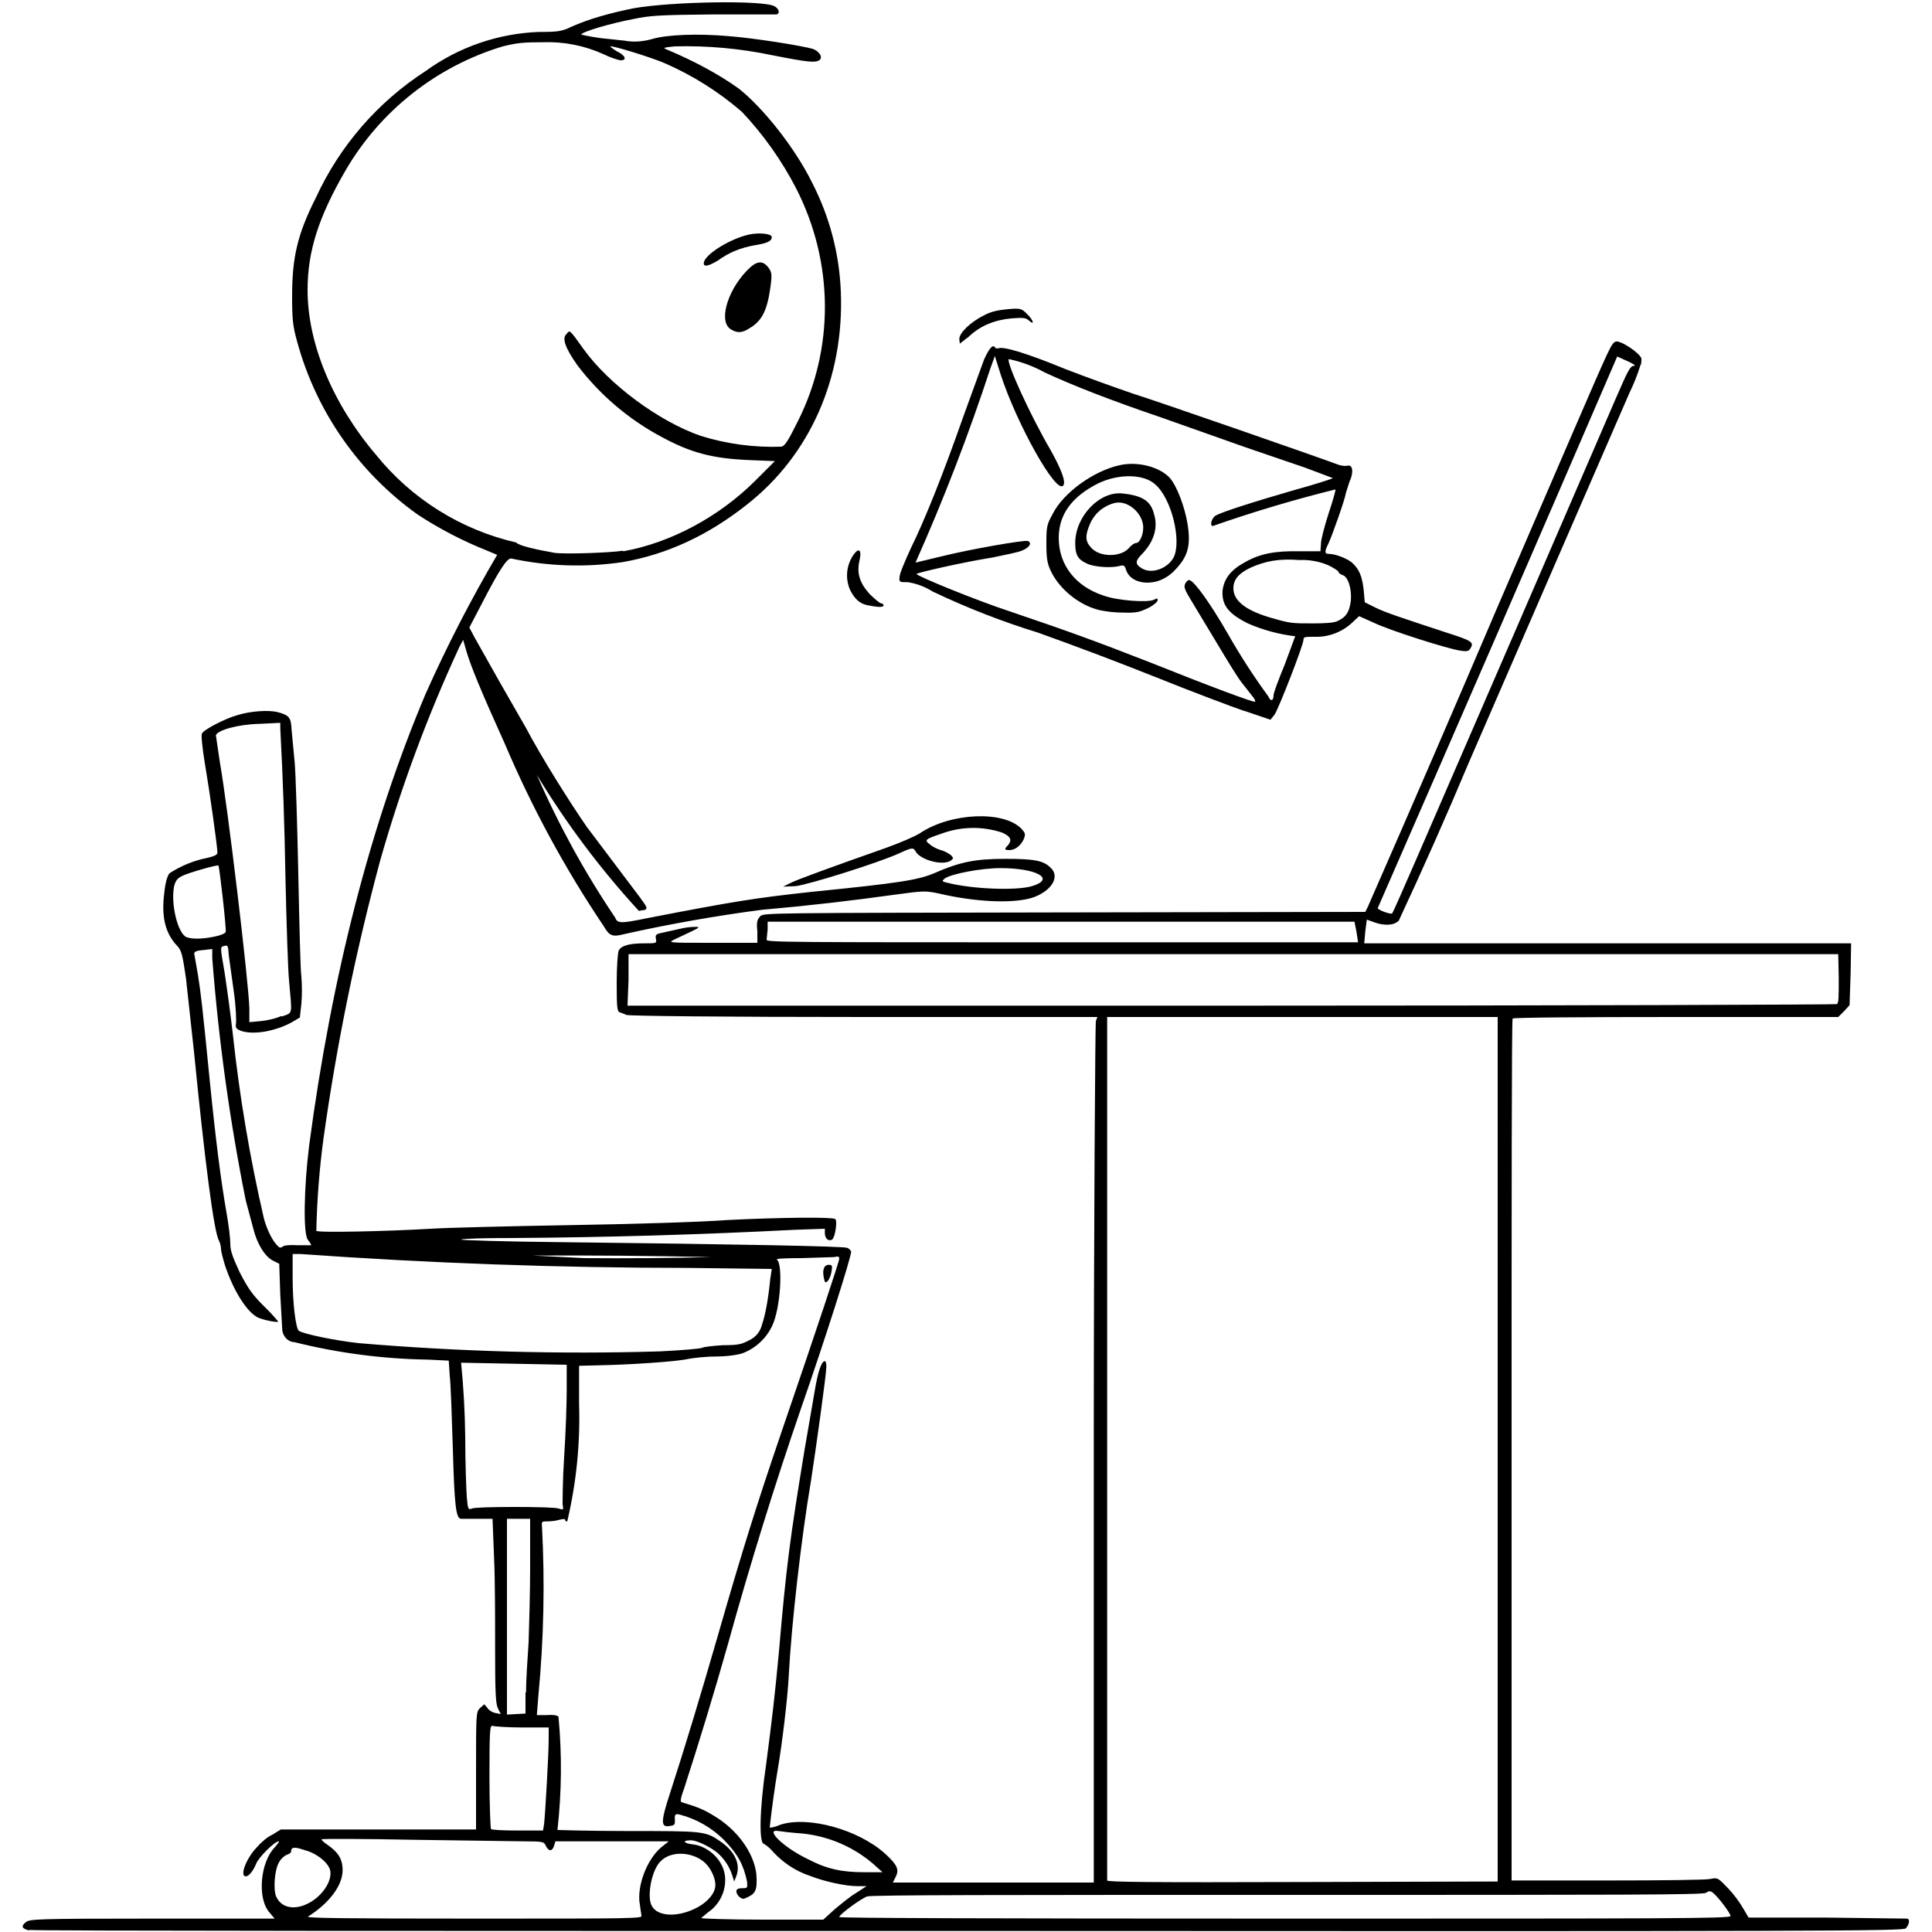
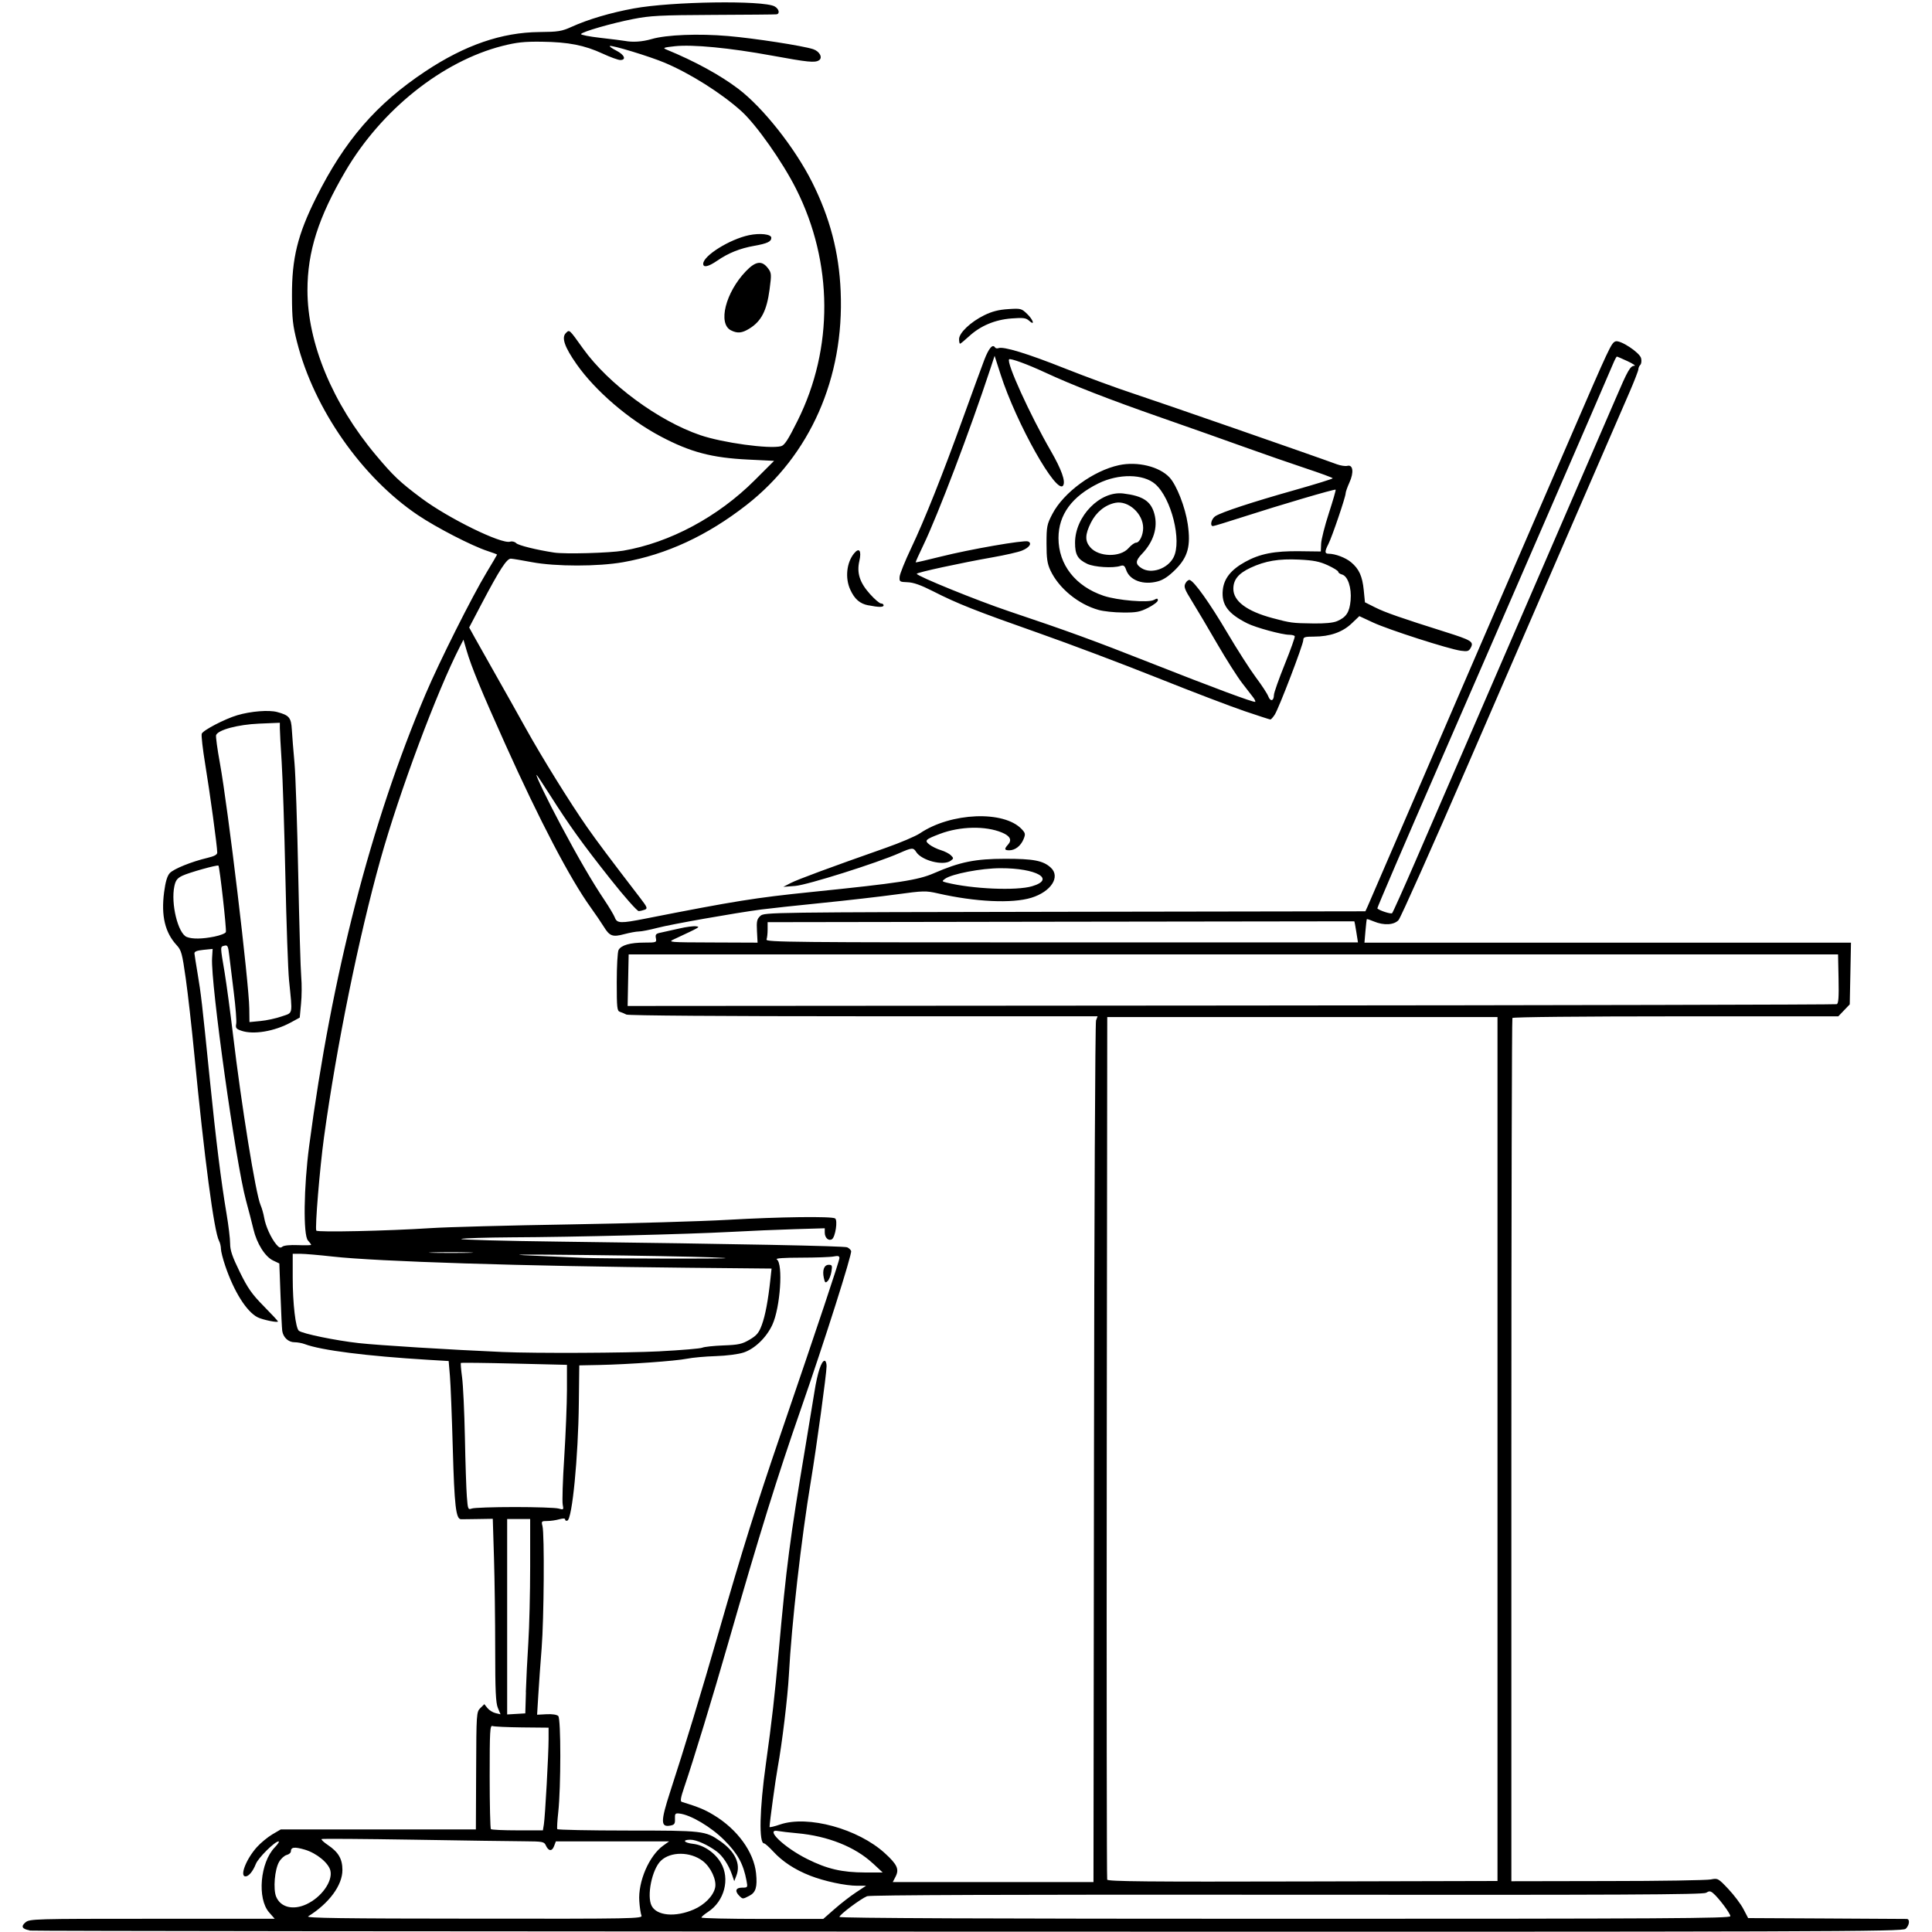
- <svg xmlns="http://www.w3.org/2000/svg" viewBox="0 0 375 375" version="1.0">
+ <svg xmlns="http://www.w3.org/2000/svg" version="1.0" viewBox="0 0 375 375">
  <defs>
    <clipPath id="a">
-       <path d="M4 0h366.8v375H4Zm0 0" />
+       <path d="M4.02 0h366.75v375h-366.75Zm0 0" />
    </clipPath>
  </defs>
  <g clip-path="url(#a)">
-     <path d="M5.7 374.7c-1.4-.3-1.7-.8-.7-1.6.8-.6 1.6-.7 24.6-.7h23.7l-1-1.2c-2.4-2.7-1.8-9.7 1-12.6.6-.7 1-1.2.8-1.2-.8 0-4 3.2-4.4 4.4-.6 1.4-1.4 2.4-2 2.4-1.2 0 0-3.4 2.2-5.7.7-.8 2-2 3-2.4l1.6-1h37.9v-11.4c0-11.2 0-11.4.8-12.2l.8-.7.6.7c.3.5 1 .9 1.6 1l1 .2-.6-1.2c-.4-1-.5-3.3-.5-11.4 0-5.6 0-13.5-.2-17.7l-.3-7.6h-6.1c-1 0-1.3-2.6-1.6-13.5-.2-6.2-.4-12.6-.6-14.2l-.2-3-4-.2a114 114 0 0 1-26-3.4c-1.1 0-2.1-1-2.3-2.2l-.4-7-.2-6-1.2-.6c-1.6-.8-3.1-3.3-3.8-6.1l-1.5-5.6a392 392 0 0 1-6.5-47v-1.8l-1.7.2c-1.3.1-1.8.3-1.8.7l.7 4c.6 3.8.8 5.4 2.3 20.5 1.2 12 2.2 19.7 3.3 26 .4 2.2.7 4.8.7 5.8 0 1.3.4 2.5 1.8 5.5 1.6 3.1 2.4 4.3 4.7 6.6a37 37 0 0 1 2.8 3c0 .3-3-.3-4-.8-2.1-1.1-4.6-5-6.3-10-.4-1.3-.8-2.8-.8-3.3s-.2-1.2-.4-1.6c-1-1.7-2.8-16-4.8-36.2l-1.6-14.7c-.7-4.8-.9-5.5-1.8-6.4-2.3-2.5-3-5.7-2.4-10.3.2-2 .6-3.2 1-3.7a21 21 0 0 1 7.4-3c1.3-.3 1.9-.6 1.9-1 0-1.2-1.5-11.8-2.4-17.1-.5-3-.8-5.7-.6-6 .2-.7 4.4-2.9 6.9-3.6 2.6-.8 6-1 7.7-.6 2.3.6 2.7 1 2.8 3.5l.6 6.3c.2 2.3.5 12 .7 21.6.2 9.6.4 18.6.6 20a33 33 0 0 1 0 5.2l-.3 2.7-1.7 1c-3.2 1.7-7.3 2.4-9.7 1.6-1-.4-1.1-.6-1-1.4.1-.5 0-3.3-.4-6.1l-1-7.2c-.1-1.8-.2-2-.8-1.8-.9.2-.9 0 0 5.2a361 361 0 0 1 1.6 12 301.4 301.4 0 0 0 6 35.6c.4 1.6 1.4 4 2.4 5.1.6.7.8.8 1.2.5.3-.3 1.5-.4 3-.3h2.6c0-.2-.3-.6-.6-1-1-1-.8-10.3.2-18.3 4.4-33.2 12-62.6 22.6-87.7a269.9 269.9 0 0 1 13.9-27l-1.9-.8a76 76 0 0 1-13.5-7 60.9 60.9 0 0 1-23.4-33.5c-.9-3.2-1-4.5-1-9 0-7.3 1-11.9 4.6-19a58.2 58.2 0 0 1 21.3-24.6 40 40 0 0 1 22-7.6c3.7 0 4.4-.1 6.3-1 3.3-1.5 7.6-2.7 12.1-3.6 7.4-1.3 25.1-1.6 27.3-.4 1 .5 1.1 1.5.4 1.6h-12.2c-10.4.1-12.3.2-15.6.9-4.2.8-9.8 2.4-10.1 3-.1 0 1.6.4 3.8.7l4.7.5c1.5.3 3.4.2 5.2-.3 2.9-.9 9-1.1 14.8-.6 5.2.4 14.5 1.9 16.5 2.5 1.3.5 2 1.7 1.2 2.2-.8.5-2.1.4-9.2-1A81.6 81.6 0 0 0 131 9c-2.2.2-2.4.3-1.6.6 5.5 2.3 10.4 5 14 7.6 4.7 3.7 10.9 11.5 14.2 18.2a50.4 50.4 0 0 1 5.6 21.1c.7 16.8-6 31.9-18.3 41.5-7.6 6-15.5 9.6-24 11.1a60.8 60.8 0 0 1-21.7-.7c-.8 0-2.2 2-5.8 9l-2.3 4.4 1 1.9a1311.2 1311.2 0 0 0 10 17.6c3 5.7 8.6 14.6 11.8 19.2l10.4 13.8c1.3 1.8 1.4 2 .9 2.3l-1.2.2a166.2 166.2 0 0 1-19.8-26.4 172.6 172.6 0 0 0 15.2 27.7c.4 1.1 1 1.2 5.8.2 17.5-3.4 21.4-4 32.4-5.2 17-1.7 20.6-2.3 23.7-3.6 5-2.2 8-2.8 13.8-2.8 5.5 0 7.4.3 8.8 1.7 2 1.8.1 4.7-3.7 5.9-3.8 1.1-10.9.8-18.1-.9-2.4-.5-2.9-.5-8 .2a505.2 505.2 0 0 1-26.3 3 305.1 305.1 0 0 0-26.6 4.7c-2.3.6-2.9.4-4-1.5A211.8 211.8 0 0 1 98 144.4c-4.6-10.2-6.6-15-7.5-18.1l-.6-2.1-.7 1.3A282.5 282.5 0 0 0 73.8 167a445 445 0 0 0-11 53.9 160 160 0 0 0-1.4 18c.2.4 13.8.1 22.2-.4 3-.2 15.2-.5 27-.7 11.8-.2 25.6-.6 30.7-1 10-.5 20.1-.6 20.8-.2.5.3 0 3.6-.6 4-.7.4-1.4-.2-1.4-1.3v-.8l-5.8.2a1222 1222 0 0 1-55 1.6c-5 0-9.4.1-9.8.3-.4.1 8.2.4 19.1.5 34.9.4 55.2.8 55.8 1.1.4.1.7.5.8.7.2.6-5.2 17.5-9.7 30.4a783 783 0 0 0-14.2 45.8 779 779 0 0 1-8.5 28c-.7 1.9-.8 2.6-.5 2.7 3.3 1 4.4 1.5 6.2 2.6 4.6 2.7 7.8 7.2 8.3 11.3.2 2.7 0 3.7-1.4 4.4-1.2.6-1.2.6-2 0-.8-1-.6-1.6.6-1.6 1.1 0 1.1 0 1-1.3-.7-3.3-1.8-5.3-4.4-8a19 19 0 0 0-8.7-5c-.8-.2-1 0-.9 1 0 .9 0 1.1-.9 1.2-1.9.4-1.9-.7 0-6.5 2.8-8.6 6-19.2 9.4-31 4.6-16 7.3-24.6 12-38.4 7.4-21.6 11.4-33.7 11.4-34.2 0-.4-.2-.5-1-.3l-6.4.2c-3.3 0-5 .1-4.7.3 1.2.9.7 9.4-.9 12.8a10.5 10.5 0 0 1-5.6 5.3c-1 .4-3.3.7-5.4.7-2 0-4.5.3-5.5.5-2.2.5-11.4 1.1-17 1.2l-4 .1v7.4a87 87 0 0 1-2.3 22.8c-.2 0-.4 0-.4-.3 0-.2-.4-.2-1.2 0-.6.2-1.6.3-2.3.3-1 0-1.1 0-1 1a221.3 221.3 0 0 1-.7 32.8l-.3 3.8h1.9c1.1-.1 2 0 2.3.3a106.4 106.4 0 0 1-.2 22s6.2.2 13.6.2c14.7 0 15.1 0 18 2 2.9 2 4 4.5 3.1 6.8l-.4 1-.4-1.3a9.8 9.8 0 0 0-3-4.4c-1.7-1.3-4-2.3-5-2.3-1.8 0-1.4.6.4.8 2 .2 4.3 1.7 5.4 3.7 1.8 3 .7 7.4-2.5 9.5l-1.3 1.1c0 .1 5.4.3 11.9.3h11.8l2.2-2c1.2-1 3-2.5 4.2-3.2l2-1.3h-1.8c-2.3 0-6.4-.9-9.2-2-3-1-5.3-2.7-7.1-4.6a7.2 7.2 0 0 0-1.8-1.6c-1 0-.9-6.6.4-15.4 1.1-8.4 1.7-13.3 2.5-22 1.4-16.3 2.1-21.7 5-39.3l1.9-11c.6-3.7 1.3-6 2-6 .2 0 .3.5.3 1 0 1.5-2 15.8-3 22.3-1.9 11.2-3.8 28-4.3 37.7-.2 4.3-1.3 13.3-2.1 18a208 208 0 0 0-1.6 11.5c0 .1.9 0 2-.5 5.4-1.8 15.2.9 20.4 5.6 2.4 2.2 2.8 3.1 2 4.6l-.5 1h39v-83.2c0-45.8.3-83.6.4-84l.3-.8h-45.4c-27.2 0-45.6-.2-46-.4a9 9 0 0 0-1.3-.5c-.5-.2-.6-.8-.6-5.8 0-3 .2-5.8.4-6.2.5-1 2.2-1.4 5-1.4 2.3 0 2.4 0 2.2-.9-.1-.7 0-.9 1-1.1l3.6-.8a13 13 0 0 1 3.2-.4c.9.1 1 0-4.3 2.5-1.2.6-.9.6 7.5.6h8.7v-2.2c-.2-2 0-2.3.6-3 .8-.6 1.6-.6 59.1-.7l58.3-.1.5-1a6199.8 6199.8 0 0 0 25.3-58.5l13.9-32.2c7.8-18 8-18.6 8.9-19 .9-.3 4.7 2.2 5 3.3 0 .5 0 1.1-.2 1.3a36 36 0 0 1-2.1 5.3l-10 23-21.2 48.8a850.1 850.1 0 0 1-13.6 30.7c-1 1-2.9 1-4.8.3l-1.4-.5-.3 2.3-.2 2.3h94.5l-.1 6-.2 6-1 1.1-1.2 1.2h-31.5c-18.3 0-31.6.1-31.7.3-.2.2-.2 38-.2 84V365H312c10.3 0 19.3-.1 20-.3 1.4-.3 1.5-.2 3.5 1.9a22 22 0 0 1 2.9 3.9l1 1.7h15l15.7.2c.7 0 .5 1.2-.2 1.9-.6.5-13.7.6-182 .5-99.7 0-181.7 0-182.2-.2Zm118.8-2.9-.4-2.8c-.3-3.8 1.9-8.8 4.7-10.8l1-.8h-22l-.3 1c-.4 1-1 1-1.6-.2-.3-.7-.5-.8-4.2-.8l-21.5-.3c-9.6-.2-17.6-.2-17.8-.1-.1 0 .4.6 1.2 1.1 2 1.4 2.9 2.7 2.9 4.9 0 3-2.6 6.4-6.7 9-.5.3 6.6.4 32.2.4 31 0 32.8 0 32.5-.6Zm211.4.1c0-.5-2.3-3.6-3.4-4.5-.5-.4-.8-.4-1.4 0-.5.4-16.8.4-81.3.4-53.7 0-81 0-81.5.3-1.3.5-5.4 3.5-5.4 4 0 .2 29 .3 86.5.3 74.2 0 86.5 0 86.5-.5Zm-201.3-1.3c2.1-.9 3.9-2.6 4.2-4.2.3-1.5-.8-4-2.4-5.2-2.4-1.8-6.2-1.9-8.1 0-1.8 1.6-2.8 6.9-1.8 8.7 1 2 4.6 2.3 8.1.7Zm-75.1-1c2.9-1.3 5-4.4 4.6-6.5-.3-1.5-2.6-3.4-5-4-2-.7-2.6-.6-2.6.3 0 .2-.4.5-.8.6-.5.2-1.2.8-1.5 1.4-.9 1.4-1.2 5.3-.6 6.7.9 2.1 3.3 2.7 5.9 1.5Zm231.2-88.3v-83.9h-75.8V365c.1.3 8 .4 38 .3l37.8-.1Zm-121.3 80.4a25 25 0 0 0-14.7-5.9 54 54 0 0 1-3.6-.4c-2.8-.5 1 3.2 5.6 5.4 3.8 2 6.7 2.6 11.2 2.6h3.4l-1.9-1.7Zm-63.8-7.6c.2-1.5.9-13.6.9-16.5v-2.3h-5.2c-2.8 0-5.4-.2-5.7-.3-.5-.2-.6.9-.6 9.8 0 5.5.2 10.1.3 10.2.1.2 2.4.3 5.1.3h5Zm-3.5-25.6c0-2.3.3-6.7.5-9.7.1-3 .3-9.7.3-14.7v-9.3h-4.5v38l1.8-.1 1.8-.1v-4.1Zm-2.2-36c4.1 0 8 .1 8.5.3 1 .3 1 .3.8-.8 0-.6 0-4.7.3-9.2.3-4.5.5-10.4.5-13v-4.9l-10.2-.2-10.3-.2a164 164 0 0 1 .8 14.4c0 5 .2 10.1.3 11.6.2 2.5.3 2.6 1 2.3.4-.2 4.1-.3 8.3-.3Zm28.2-30.2c4.1-.2 7.8-.5 8.2-.7.4-.2 2.3-.4 4.1-.5 3 0 3.6-.2 5.1-1a4.4 4.4 0 0 0 2.4-3c.6-1.7 1.2-4.7 1.6-8.8l.3-2-16.2-.2a1062.3 1062.3 0 0 1-75.3-2.7h-1.5v4.6c0 5 .6 9.8 1.2 10.3.8.6 7 1.9 11.6 2.4a511.5 511.5 0 0 0 58.5 1.6Zm10-18.3a1320 1320 0 0 0-34.7-.3l10 .5a723 723 0 0 0 24.7-.2Zm-47-1Zm-36.4-45.7c2.2-.8 2-.1 1.4-7-.2-2-.5-11.1-.7-20.2a789 789 0 0 0-1-28.8v-1l-4.1.2c-4.1.1-8 1.2-8.4 2.2l.8 5.4c1.5 8.5 5.6 42.7 5.7 47.7v2.6l2.2-.2c1.1-.1 3-.5 4-1Zm301.8-2.4c.4-.1.4-1.3.4-5l-.1-4.7H122v5l-.2 5H239c64.4 0 117.4-.2 117.6-.3Zm-93.2-14-.4-2H149v1.5l-.2 2c-.2.5 5 .5 57.3.5h57.5Zm-221.7.9c1.1-.2 2.1-.6 2.2-.9.2-.4-1.2-12.6-1.4-12.9-.2-.2-5.8 1.4-7 2-1 .5-1.3.9-1.6 2-.7 3.4.7 9.2 2.4 9.9 1.1.4 3 .4 5.4-.1ZM274.8 167a51449.4 51449.4 0 0 0 38.8-89.6c2.4-5.5 2.8-6.4 3.6-6.4.4 0-.2-.4-1.3-.9l-2-.9a22678 22678 0 0 1-46.5 107.1c.4.5 2.6 1.2 2.8 1 .2-.2 2.2-4.8 4.6-10.3Zm-74.5 5c4.7-1.4.9-3.5-6.1-3.5-3.7 0-9.5 1.1-10.8 2-.6.5-.6.6.3.8 5 1.3 13.6 1.6 16.6.7ZM121 107c9-1.6 18.5-6.6 25.6-13.7l3.8-3.8-5-.2c-7.1-.3-11.3-1.4-17-4.5a50.1 50.1 0 0 1-16.4-14c-2.3-3.3-3-5.2-2-6 .6-.8.5-.9 3.3 3 4.9 6.8 14.6 14 22.7 16.8a47.2 47.2 0 0 0 15.7 2.1c.7-.2 1.3-1.2 3.2-5 7-14 7-30.6-.3-45a65.5 65.5 0 0 0-10.6-15 59 59 0 0 0-14.9-9.4c-3-1.3-10.4-3.5-10.6-3.3-.1.1.5.5 1.3 1 1.5.7 2 1.7.7 1.7-.4 0-2-.5-3.4-1.2a26.2 26.2 0 0 0-11.8-2.3c-3.5 0-4.9.1-7.7.8A53 53 0 0 0 67 33.2c-5.2 9-7.3 15.6-7.3 23.1 0 10.3 4.8 22 13.3 32a49.1 49.1 0 0 0 27.2 17c.4.6 4 1.4 7.4 2 2 .3 10.7 0 13.3-.4ZM142 64c-2.6-1.3-1-7.3 2.9-11.4 1.9-2 3.1-2.2 4.3-.6.6.9.7 1.2.3 4-.6 4.2-1.6 6.3-4 7.7-1.4.9-2.3 1-3.5.3Zm-5.4-12.9c0-1.6 5.1-4.8 8.9-5.6 2.1-.4 4.3-.1 4.3.5 0 .8-.8 1.2-3.3 1.6-2.8.5-5 1.4-7.2 3-1.7 1-2.7 1.3-2.7.5ZM159.9 248c-.3-1.5 0-2.5 1-2.5.6 0 .7.2.5 1.3-.1.7-.5 1.6-.7 1.8-.5.5-.6.4-.8-.6Zm-6.5-76.6c1.4-.7 7.7-3 18.5-6.8 2.8-1 5.8-2.3 6.7-2.9 6-4 16.3-4.4 19.7-.8.7.8.8 1 .4 2-.6 1.3-1.7 2.1-2.8 2.1-1 0-1-.2-.2-1 .8-1 .4-1.7-1.2-2.4a17.8 17.8 0 0 0-12 .3c-3 1-3.1 1.2-2 2 .4.4 1.4.9 2.1 1.1.8.2 1.6.7 2 1 .5.6.5.6 0 1-1.5 1.1-5.7 0-6.8-1.6-.5-1-.8-.9-3.2.2-4.4 2-18 6.2-20.2 6.4l-2.4.1Zm88.1-33.4c-2.6-.9-10.3-3.8-17-6.5a712 712 0 0 0-23-8.7 150.2 150.2 0 0 1-20.5-8 12.6 12.6 0 0 0-4.8-1.8c-1.6 0-1.7 0-1.6-1 0-.6 1-3 2.2-5.6 2.7-5.5 6.2-14.2 10.2-25.6l4-11c1-2.2 1.7-3 2.1-2.4.1.2.4.3.7.2 1-.4 5.6 1 12.9 4 4.1 1.6 10 3.7 13.2 4.8 4.8 1.5 35.3 12.1 39.6 13.7.7.3 1.6.4 2 .3 1.1-.3 1.3 1.3.4 3.2l-.7 2.2c0 .7-2.7 8.4-3.4 9.8-.7 1.4-.7 1.9 0 1.9 1.4 0 3.4.8 4.5 1.6 1.5 1.3 2.1 2.7 2.4 5.5l.2 2.3 2 1c2 1 5.1 2 13.6 4.8 5 1.6 5.6 1.9 5 3-.4.7-.6.8-2 .6-2.3-.3-14-4-17-5.5l-2.7-1.2-1.5 1.4a10.2 10.2 0 0 1-7.2 2.6c-1.8 0-2.1 0-2.1.6 0 1-4.8 13.3-5.6 14.5l-.8 1-5-1.7Zm1.8-2.6-2.2-2.8c-.9-1.1-3-4.6-4.8-7.6l-5-8.3c-1.4-2.3-1.6-2.8-1.2-3.5.2-.4.6-.7.8-.6 1 .3 4 4.5 7.3 10.2a127.5 127.5 0 0 0 8 12.4c.4 1 1 .9 1-.3 0-.4 1-3.1 2.2-6l2-5.4a32.6 32.6 0 0 1-9.2-2.5c-3.8-1.9-5.1-3.6-4.9-6.4.3-2.3 1.6-4 4.4-5.5 2.8-1.6 5.7-2.2 10.6-2.1h4l.1-1.5c0-.8.7-3.4 1.5-5.9.8-2.4 1.4-4.5 1.3-4.6a265 265 0 0 0-23.8 7.1c-.6 0-.3-1.4.5-2 1.2-.7 7.1-2.6 15.4-5 4-1.1 7.4-2.2 7.4-2.3l-5.3-2-11.7-4-16.4-5.8c-10-3.4-17.1-6.2-22.5-8.7a25.2 25.2 0 0 0-7-2.6c-.5.6 4.1 10.8 8.2 17.8 2 3.6 2.9 6 2.4 6.7-1.3 2-9.1-12-12.2-21.6l-1.1-3.5-.9 2.5a393.7 393.7 0 0 1-14.5 37.6l5-1.2c5.6-1.4 16-3.2 16.8-3 .9.4.3 1.3-1.2 1.9-.7.3-3.2.8-5.6 1.3-6.2 1-14.8 3-14.8 3.2 0 .4 11.8 5.2 17.9 7.2 11.5 3.9 16.5 5.7 27.5 10 12 4.8 20.1 7.8 20.3 7.6.1 0 0-.4-.3-.8Zm-30-17c-4-1-7.8-4.2-9.4-7.7-.6-1.3-.8-2.3-.8-5.2 0-3.3.1-3.7 1.2-5.7 2.1-4.2 8-8.4 13-9.5 3.5-.8 7.7.3 9.7 2.4 1.4 1.5 3 5.8 3.5 9 .7 4.3 0 6.4-2.4 8.9a7.9 7.9 0 0 1-3.4 2.2c-2.8.8-5.4-.1-6.1-2.1-.3-1-.5-1-1.1-.9-1.5.5-5.1.3-6.5-.4-1.8-.8-2.3-1.7-2.3-4 0-5.2 4.8-10.2 9.3-9.6 3.8.4 5.4 1.5 6 4 .8 2.6 0 5.3-2.3 7.7-1.4 1.4-1.4 2-.1 2.8 1.9 1.2 5 .1 6.2-2.1 1.6-3.2-.4-11.5-3.6-14.2-2.2-2-7-2.1-11-.2-5.2 2.6-7.7 6.1-7.7 10.6 0 5.2 3.2 9.4 8.7 11.2 2.7 1 8.7 1.4 9.8.8.6-.3.7-.3.7.1 0 .3-.8 1-1.8 1.5-1.7.8-2.3 1-5 .9a22 22 0 0 1-4.6-.5Zm5.8-12c.5-.6 1.1-1 1.4-1 .7 0 1.4-1.5 1.4-3 0-2.7-2.9-5.3-5.4-4.8a7 7 0 0 0-4.8 3.8c-1.1 2.4-1.1 3.6 0 4.8 1.6 2 5.8 2 7.4.2Zm40.4 14.2c1.8-.8 2.4-1.8 2.7-4 .2-2.5-.6-4.8-1.7-5-.4-.2-.7-.4-.7-.6 0-.2-1-.8-2-1.3a13 13 0 0 0-5.6-1c-4-.3-6.6.2-9.5 1.5-2.3 1.1-3.3 2.3-3.3 4 0 2.5 2.6 4.4 7.6 5.8 3.5 1 3.8 1 7.9 1 2.2 0 3.9-.1 4.6-.4Zm-91-3.1c-1.6-.3-2.6-1.2-3.5-3a7 7 0 0 1 .8-7c1-1.3 1.5-.6 1 1.4-.5 2.3 0 4.2 2 6.4 1 1 2 1.8 2.2 1.8.3 0 .5.2.5.4 0 .4-1 .4-3 0Zm17.7-51.7c0-1.2 2.2-3.3 4.8-4.6 1.5-.8 2.8-1 4.7-1.2 2.4-.2 2.6-.1 3.6.9 1.3 1.2 1.6 2.4.4 1.3-.6-.5-1-.6-3.4-.4-3.2.3-6 1.4-8.2 3.5l-1.8 1.4-.1-.9Zm0 0" />
+     <path d="M5.723 374.676c-1.449-.258-1.707-.781-.766-1.555.816-.664 1.668-.688 24.602-.688h23.762l-1.086-1.238c-2.355-2.684-1.746-9.684 1.094-12.617.617-.641.949-1.164.738-1.164-.723 0-3.941 3.191-4.406 4.371-.574 1.453-1.379 2.422-2.008 2.422-1.188 0 .137-3.387 2.223-5.699.738-.816 2.082-1.922 2.98-2.457l1.641-.961h37.871l.051-11.391c.043-11.16.062-11.406.816-12.16l.773-.762.605.758c.336.418 1.047.859 1.578.984l.965.227-.52-1.238c-.41-.988-.52-3.332-.52-11.391 0-5.578-.105-13.559-.234-17.73l-.234-7.59-2.891.047c-1.594.035-3.078.035-3.301.035-.961-.055-1.258-2.641-1.566-13.609-.172-6.195-.422-12.578-.559-14.18l-.246-2.914-3.969-.238c-11.938-.719-20.824-1.848-23.988-3.055-.512-.195-1.406-.355-1.98-.355-1.176 0-2.188-.949-2.367-2.215-.062-.457-.215-3.578-.336-6.949l-.227-6.125-1.207-.574c-1.566-.746-3.16-3.281-3.82-6.07-.285-1.211-.938-3.727-1.445-5.59-1.98-7.25-6.883-42.262-6.582-47.031l.109-1.789-1.785.18c-1.297.133-1.777.328-1.746.719.035.297.301 2.066.621 3.934.648 3.836.848 5.531 2.367 20.559 1.215 11.961 2.188 19.77 3.234 25.965.387 2.285.703 4.91.703 5.84 0 1.309.418 2.539 1.871 5.5 1.551 3.16 2.348 4.301 4.648 6.633 1.523 1.547 2.77 2.887 2.77 2.98 0 .293-3.004-.324-3.965-.816-2.129-1.09-4.57-4.961-6.266-9.961-.465-1.359-.844-2.859-.844-3.328 0-.473-.164-1.168-.367-1.543-.961-1.793-2.844-15.988-4.805-36.273-.492-5.113-1.238-11.711-1.656-14.66-.684-4.832-.855-5.473-1.746-6.438-2.285-2.469-3.055-5.715-2.453-10.316.266-2.016.605-3.152 1.098-3.688.758-.828 4.242-2.234 7.34-2.965 1.324-.316 1.875-.617 1.875-1.031 0-1.168-1.445-11.777-2.328-17.086-.492-2.984-.797-5.668-.68-5.977.254-.672 4.484-2.871 6.891-3.586 2.625-.777 6.133-1.062 7.754-.621 2.34.629 2.707 1.074 2.844 3.457.066 1.168.297 4.031.508 6.359.211 2.324.539 12.062.73 21.629.195 9.57.453 18.551.582 19.953.125 1.406.113 3.758-.039 5.23l-.25 2.68-1.695.926c-3.23 1.758-7.301 2.438-9.66 1.617-.996-.348-1.133-.535-.977-1.344.102-.512-.113-3.27-.473-6.121-.355-2.848-.758-6.09-.883-7.199-.207-1.77-.32-1.996-.93-1.836-.84.219-.84 0 .039 5.211.379 2.32 1.109 7.711 1.617 11.98 1.648 13.84 4.422 31.02 5.355 33.145.258.59.574 1.707.707 2.477.273 1.629 1.328 3.945 2.34 5.164.547.652.816.754 1.191.445.289-.246 1.512-.363 3.035-.301 1.402.055 2.547.035 2.547-.059 0-.09-.281-.477-.625-.855-.934-1.039-.816-10.328.238-18.312 4.391-33.258 11.965-62.656 22.602-87.738 2.641-6.227 9-18.898 11.844-23.609 1.113-1.848 2.031-3.402 2.031-3.457 0-.055-.844-.371-1.875-.707-3.016-.988-9.879-4.523-13.5-6.961C70.227 92.652 60.969 79.406 57.66 66.422c-.832-3.254-.977-4.551-.988-8.988-.035-7.301 1.105-11.895 4.668-19.035 5.551-11.133 11.703-18.238 21.27-24.582 7.652-5.074 14.793-7.531 22.078-7.598 3.648-.031 4.328-.137 6.254-1.008 3.223-1.461 7.594-2.754 12.082-3.574 7.359-1.352 25.09-1.609 27.32-.398.867.469 1.09 1.449.359 1.543-.246.035-5.754.082-12.238.109-10.367.051-12.25.148-15.59.805-4.156.816-9.816 2.445-10.102 2.91-.098.16 1.621.496 3.82.746 2.207.25 4.309.516 4.68.586 1.562.297 3.383.172 5.223-.359 2.867-.836 9.094-1.082 14.828-.586 5.164.445 14.496 1.891 16.504 2.551 1.262.414 1.914 1.664 1.133 2.16-.801.508-2.105.375-9.164-.918-8.129-1.492-15.391-2.191-18.836-1.812-2.184.242-2.387.324-1.605.645 5.504 2.262 10.41 4.941 13.953 7.625 4.801 3.641 10.965 11.441 14.32 18.113 3.461 6.902 5.227 13.617 5.543 21.184.715 16.797-5.906 31.82-18.277 41.477-7.625 5.949-15.504 9.602-23.938 11.102-4.859.863-13.117.859-17.688 0-1.863-.352-3.707-.66-4.09-.684-.805-.051-2.172 2.055-5.781 8.914l-2.332 4.445 1.035 1.879c.574 1.035 2.41 4.297 4.082 7.246 1.676 2.949 4.297 7.617 5.824 10.367 3.152 5.684 8.672 14.578 11.938 19.25 1.93 2.762 4.402 6.059 10.332 13.781 1.352 1.758 1.453 2.023.895 2.246-.355.137-.891.266-1.195.277-.312 0-2.77-2.766-5.539-6.27-5.395-6.812-7.938-10.352-11.73-16.32-1.34-2.113-2.492-3.844-2.559-3.844-.246 0 2.117 4.895 4.715 9.766 3.336 6.262 6.129 11.066 8.406 14.453.953 1.422 1.891 2.988 2.078 3.484.422 1.121 1.098 1.145 5.898.199 17.43-3.43 21.332-4.055 32.332-5.18 16.969-1.734 20.598-2.293 23.703-3.641 5.051-2.195 7.996-2.793 13.816-2.801 5.488 0 7.355.348 8.844 1.703 1.953 1.781.082 4.691-3.777 5.871-3.73 1.137-10.836.805-18.109-.852-2.363-.535-2.809-.523-8.039.191-3.047.418-9.559 1.168-14.469 1.66-4.914.492-10.219 1.066-11.793 1.273-5.117.676-17.438 2.852-20.164 3.566-1.465.383-3.07.699-3.574.699-.504 0-1.781.238-2.848.52-2.281.609-2.844.398-4.008-1.504-.453-.738-1.578-2.387-2.496-3.664-4-5.551-9.922-16.867-16.602-31.727-4.609-10.242-6.582-15.023-7.492-18.16l-.613-2.102-.684 1.344c-4.492 8.754-11.77 28.258-15.434 41.348-4.215 15.055-8.535 36.309-10.953 53.906-.816 5.938-1.777 17.59-1.492 18.102.203.359 13.844.062 22.227-.484 3.047-.203 15.184-.527 26.977-.719 11.789-.199 25.617-.598 30.727-.895 9.891-.57 20.102-.707 20.77-.27.543.352.047 3.625-.609 4.035-.664.406-1.402-.273-1.402-1.293v-.828l-5.809.172c-3.191.094-8.777.332-12.414.531-8.395.453-30.676 1.008-42.516 1.055-5.012.035-9.43.164-9.816.312-.387.148 8.215.387 19.113.523 34.859.445 55.172.844 55.789 1.102.328.137.68.461.773.715.215.551-5.156 17.461-9.66 30.41-4.727 13.582-8.074 24.363-14.223 45.766-3 10.445-6.742 22.719-8.543 28-.645 1.879-.773 2.645-.461 2.742 3.32 1.031 4.406 1.477 6.191 2.551 4.594 2.754 7.812 7.172 8.242 11.312.273 2.66-.043 3.727-1.305 4.375-1.293.668-1.266.668-1.953 0-.918-.922-.691-1.582.551-1.582 1.086 0 1.105-.035.863-1.312-.613-3.293-1.695-5.27-4.309-7.895-2.582-2.586-6.551-4.941-8.742-5.18-.793-.086-.887.035-.844 1.035.039.949-.102 1.156-.895 1.305-1.906.363-1.91-.789-.035-6.566 2.809-8.617 6.035-19.23 9.41-30.953 4.617-16.055 7.316-24.668 12.012-38.395 7.406-21.66 11.43-33.715 11.43-34.246 0-.398-.27-.477-1.117-.305-.613.125-3.469.227-6.34.23-3.309 0-5.039.125-4.711.332 1.277.809.699 9.352-.859 12.711-1.148 2.469-3.41 4.652-5.562 5.367-1.027.34-3.301.633-5.434.703-2.02.062-4.516.289-5.551.5-2.176.445-11.355 1.102-17.023 1.219l-3.898.078-.086 7.332c-.117 10.504-1.289 22.484-2.223 22.797-.242.082-.434 0-.434-.219 0-.234-.398-.246-1.156-.035-.641.184-1.688.332-2.332.332-1.102 0-1.156.059-.914.984.406 1.547.293 17.965-.16 23.688-.227 2.855-.52 6.926-.645 9.059l-.238 3.871 1.828-.098c1.117-.059 2.016.082 2.281.348.531.535.527 13.82 0 18.645-.188 1.672-.27 3.16-.191 3.309.086.145 6.211.27 13.617.273 14.684 0 15.129.055 17.996 2.051 2.906 2.02 4.035 4.422 3.152 6.703l-.414 1.074-.449-1.297c-.648-1.875-1.801-3.609-2.965-4.473-1.734-1.285-3.957-2.277-5.09-2.277-1.68 0-1.281.602.531.805 2.047.23 4.23 1.723 5.371 3.672 1.832 3.121.688 7.477-2.5 9.543-.691.449-1.266.941-1.27 1.086 0 .148 5.316.27 11.824.27h11.824l2.199-1.93c1.207-1.062 3.078-2.512 4.156-3.219l1.953-1.289h-1.699c-2.297 0-6.406-.879-9.16-1.957-2.961-1.16-5.348-2.723-7.145-4.676-.809-.875-1.609-1.59-1.793-1.59-1.031 0-.883-6.586.344-15.375 1.176-8.418 1.727-13.281 2.508-21.992 1.461-16.32 2.168-21.758 5.121-39.332.691-4.129 1.504-9.078 1.812-10.996.582-3.676 1.344-5.984 1.973-5.984.207 0 .375.473.375 1.051 0 1.414-1.957 15.723-3.031 22.188-1.879 11.27-3.773 27.949-4.285 37.723-.23 4.289-1.316 13.312-2.164 17.938-.43 2.348-1.582 10.723-1.59 11.594 0 .121.922-.098 2.051-.484 5.395-1.844 15.156.84 20.344 5.586 2.395 2.188 2.809 3.102 2.062 4.543l-.543 1.051h38.961l.098-83.223c.051-45.773.23-83.586.398-84.027l.305-.805H167.625c-27.215 0-45.672-.133-46.043-.332-.344-.184-.902-.418-1.246-.527-.562-.172-.625-.77-.625-5.766 0-3.07.156-5.871.348-6.234.5-.938 2.262-1.441 5.016-1.441 2.34 0 2.395-.039 2.234-.859-.141-.738 0-.891 1.031-1.094.656-.133 2.254-.488 3.543-.789 1.293-.301 2.734-.488 3.199-.422.875.125.941.086-4.297 2.535-1.195.555-.875.582 7.504.605l8.754.035-.117-2.242c-.102-1.938 0-2.34.664-2.953.77-.691 1.613-.703 59.105-.797l58.324-.094.449-.977c.25-.543 4.469-10.316 9.383-21.723 4.91-11.406 12.062-27.98 15.898-36.828 3.836-8.848 10.094-23.301 13.906-32.117 7.812-18.062 8.09-18.66 8.906-18.973.895-.34 4.691 2.145 4.973 3.258.125.504.059 1.086-.148 1.293-.211.211-.379.59-.379.855 0 .262-.781 2.285-1.734 4.484-.961 2.207-5.441 12.539-9.965 22.965-4.523 10.422-14.047 32.387-21.168 48.809-7.121 16.422-13.281 30.215-13.684 30.66-.883.965-2.848 1.074-4.789.266-.707-.301-1.324-.504-1.367-.449-.039.051-.164 1.098-.27 2.328l-.191 2.234h94.434l-.117 5.988-.121 5.992-1.109 1.16-1.113 1.164h-31.531c-18.238 0-31.609.133-31.727.32-.105.176-.199 37.949-.199 83.938v83.617l18.672-.035c10.27 0 19.293-.156 20.051-.312 1.344-.27 1.426-.223 3.395 1.859 1.109 1.18 2.426 2.926 2.926 3.891l.914 1.75 15.164.078c8.344.047 15.367.086 15.613.09.672 0 .539 1.246-.207 1.918-.605.551-13.711.59-181.949.547-99.715-.039-181.699-.117-182.191-.211Zm118.785-2.867c-.145-.344-.34-1.594-.418-2.773-.277-3.805 1.906-8.863 4.664-10.824l1.117-.797h-21.98l-.348.922c-.402 1.059-1.078 1-1.594-.137-.328-.734-.598-.785-4.289-.809-2.16 0-11.812-.156-21.441-.309-9.629-.156-17.633-.211-17.785-.125-.156.086.379.602 1.188 1.145 2.07 1.391 2.84 2.707 2.84 4.871 0 2.961-2.582 6.461-6.641 8.992-.531.332 6.598.434 32.137.445 31.125.039 32.809 0 32.551-.602Zm211.355.121c0-.535-2.312-3.613-3.367-4.48-.512-.422-.754-.434-1.348-.062-.578.363-16.801.438-81.344.379-53.688-.047-80.918.051-81.512.289-1.254.508-5.359 3.586-5.359 4.02 0 .238 28.941.359 86.465.359 74.172 0 86.465-.074 86.465-.504Zm-201.227-1.289c2.109-.906 3.816-2.645 4.168-4.242.328-1.484-.832-3.984-2.395-5.18-2.418-1.844-6.234-1.871-8.129-.055-1.738 1.664-2.797 6.887-1.781 8.785 1.02 1.91 4.594 2.219 8.137.691Zm-75.141-1.035c2.895-1.344 5.094-4.422 4.641-6.488-.328-1.496-2.676-3.43-4.98-4.105-2.016-.586-2.699-.496-2.699.352 0 .262-.363.57-.805.68s-1.109.711-1.473 1.332c-.859 1.453-1.188 5.297-.578 6.77.855 2.07 3.285 2.676 5.895 1.461Zm231.168-88.352V197.406h-75.746l-.094 83.488c-.047 45.926 0 83.691.082 83.941.133.355 7.914.434 37.965.355l37.793-.09Zm-121.254 80.422c-3.43-3.203-8.742-5.316-14.695-5.848-1.473-.129-3.121-.324-3.66-.426-2.734-.527 1.082 3.164 5.625 5.43 3.867 1.934 6.727 2.602 11.254 2.617h3.395l-1.918-1.789Zm-63.844-7.566c.242-1.48.914-13.637.914-16.555v-2.215l-5.16-.051c-2.84-.035-5.414-.148-5.715-.266-.496-.188-.559.879-.559 9.781 0 5.492.109 10.098.238 10.227.129.133 2.457.238 5.164.238H105.375Zm-3.5-25.656c.07-2.262.289-6.605.484-9.648.195-3.047.355-9.684.355-14.75v-9.215h-4.465v37.934l1.758-.105 1.762-.105.125-4.109Zm-2.195-35.938c4.125 0 7.969.129 8.535.289.992.277 1.02.25.816-.773-.117-.582 0-4.734.301-9.227.281-4.492.52-10.355.523-13.027v-4.863l-10.227-.246c-5.625-.141-10.285-.191-10.359-.121-.074.074.035 1.332.23 2.789.199 1.461.445 6.676.547 11.594.094 4.914.266 10.109.379 11.543.188 2.488.234 2.594.973 2.328.422-.156 4.148-.285 8.273-.285Zm28.227-30.234c4.125-.211 7.824-.523 8.215-.695.395-.176 2.246-.371 4.109-.441 2.938-.109 3.625-.262 5.074-1.117 1.383-.812 1.805-1.32 2.367-2.844.676-1.809 1.23-4.77 1.676-8.91l.223-2.047-16.191-.156c-32.062-.312-60.402-1.207-69.074-2.184-2.555-.285-5.324-.523-6.16-.527h-1.52v4.633c0 5.031.562 9.828 1.203 10.312.762.578 7.066 1.875 11.594 2.387 3.746.422 17.816 1.293 27.934 1.73 6.414.277 23.914.199 30.551-.133Zm10.004-18.234c-3.539-.137-14.473-.34-24.297-.449-13.055-.141-15.848-.109-10.363.117 4.129.172 8.629.371 10.004.441 1.379.07 8.934.133 16.797.137 11.258 0 12.926-.051 7.859-.246Zm-47.074-.965c-1.914-.062-5.051-.062-6.969 0-1.914.066-.344.117 3.484.117 3.832 0 5.398-.051 3.484-.117Zm-36.355-45.797c2.25-.781 2.117-.121 1.43-7.031-.195-1.969-.516-11.055-.711-20.203-.195-9.145-.523-19.105-.719-22.137-.195-3.031-.355-5.984-.355-6.566v-1.062l-4.02.168c-4.109.18-7.957 1.203-8.352 2.227-.094.242.234 2.68.734 5.418 1.555 8.504 5.652 42.719 5.707 47.652l.035 2.633 2.145-.207c1.18-.109 3.031-.512 4.109-.891Zm301.836-2.375c.344-.129.43-1.316.355-4.918l-.098-4.746H122.023l-.102 5.008-.098 5.004 117.113-.086c64.41-.047 117.32-.168 117.57-.262Zm-93.25-14.027c-.172-1.129-.352-2.051-.391-2.059-.039 0-25.676.039-56.969.078l-56.902.09v1.398c0 .773-.094 1.656-.215 1.969-.199.516 4.996.562 57.293.562h57.508Zm-221.656.91c1.133-.227 2.141-.621 2.238-.879.168-.434-1.203-12.656-1.441-12.898-.203-.199-5.758 1.355-7.012 1.965-.992.484-1.301.895-1.543 2.035-.715 3.355.699 9.16 2.398 9.844 1.07.434 2.996.41 5.359-.066Zm233.203-14.797c2.383-5.5 6.387-14.746 8.895-20.543 2.508-5.801 9.789-22.621 16.176-37.367 6.391-14.75 12.551-28.988 13.688-31.645 2.391-5.59 2.875-6.438 3.676-6.441.316 0-.281-.402-1.332-.895-1.051-.488-1.98-.891-2.07-.891-.09 0-.41.605-.719 1.344-1.305 3.129-22.574 52.129-33.773 77.797-6.68 15.309-12.082 27.895-12.008 27.969.43.426 2.648 1.141 2.871.922.145-.137 2.215-4.754 4.598-10.25Zm-74.461 5.016c4.609-1.367.832-3.516-6.148-3.496-3.734 0-9.469 1.113-10.77 2.062-.629.461-.613.496.266.723 5.016 1.254 13.586 1.625 16.652.711Zm-79.395-65.121c9.039-1.543 18.426-6.566 25.547-13.691l3.754-3.75-5.004-.246c-7.082-.344-11.215-1.434-16.98-4.477-6.215-3.277-12.723-8.863-16.359-14.051-2.328-3.32-2.961-5.16-2.07-6.031.711-.703.594-.809 3.348 3.035 4.914 6.855 14.609 14.012 22.734 16.781 4.355 1.484 13.391 2.723 15.668 2.148.68-.164 1.363-1.211 3.23-4.961 7.004-14.055 6.902-30.684-.285-44.969-2.648-5.27-7.766-12.531-10.664-15.133-3.871-3.477-9.902-7.285-14.844-9.367C126.082 10.938 118.625 8.676 118.355 8.938c-.086.086.504.496 1.309.906 1.555.793 1.961 1.805.727 1.805-.406 0-1.949-.559-3.426-1.246-3.535-1.633-6.641-2.238-11.793-2.305-3.434-.043-4.875.117-7.668.82-11.664 2.977-23.469 12.395-30.461 24.316-5.246 8.941-7.367 15.598-7.367 23.109 0 10.242 4.867 21.969 13.289 32 3.383 4.031 4.637 5.223 8.82 8.348 5.23 3.91 15.566 8.98 17.23 8.445.379-.117.906 0 1.188.301.43.426 3.906 1.289 7.348 1.816 2.082.324 10.766.086 13.398-.363ZM141.875 64.117c-2.57-1.305-1.051-7.344 2.887-11.457 1.91-2 3.141-2.16 4.328-.559.652.879.672 1.156.285 4.078-.551 4.148-1.617 6.199-3.957 7.625-1.414.867-2.297.941-3.543.312Zm-5.383-12.91c0-1.566 5.121-4.762 8.895-5.559 2.141-.445 4.324-.195 4.324.5 0 .75-.77 1.113-3.289 1.562-2.793.492-5.051 1.398-7.242 2.91-1.68 1.152-2.688 1.375-2.688.586Zm23.414 196.84c-.332-1.508.059-2.551.953-2.551.652 0 .711.156.523 1.316-.117.727-.445 1.547-.723 1.828-.445.441-.543.363-.754-.594Zm-6.457-76.641c1.367-.707 7.629-3.023 18.414-6.816 2.852-1 5.867-2.281 6.695-2.844 6.012-4.055 16.309-4.473 19.754-.809.727.777.758.969.352 1.961-.543 1.297-1.629 2.145-2.762 2.145-.965 0-1.016-.254-.234-1.117.793-.879.395-1.668-1.176-2.324-3.199-1.336-8.137-1.234-12.059.254-2.848 1.082-3.043 1.285-2.016 2.086.48.371 1.48.855 2.219 1.078.738.223 1.609.668 1.938.996.551.551.547.625-.055 1.059-1.418 1.039-5.652-.047-6.691-1.715-.539-.867-.828-.852-3.242.219-4.371 1.934-17.898 6.199-20.23 6.379l-2.32.18Zm88.086-33.387c-2.648-.898-10.289-3.816-16.969-6.484-6.684-2.672-17.051-6.578-23.047-8.688-12.121-4.266-15.664-5.664-20.477-8.117-2.316-1.176-3.758-1.684-4.891-1.719-1.535-.055-1.605-.102-1.535-1.066.047-.559 1.043-3.039 2.219-5.512 2.625-5.523 6.117-14.281 10.199-25.602 1.707-4.719 3.508-9.652 4.016-10.973.871-2.27 1.625-3.152 2.074-2.43.109.176.414.246.676.145.969-.375 5.609 1.043 12.898 3.941 4.129 1.637 10.078 3.824 13.223 4.855 4.793 1.57 35.285 12.164 39.562 13.746.73.266 1.648.406 2.035.305 1.109-.289 1.305 1.266.41 3.227-.406.898-.742 1.852-.742 2.113 0 .703-2.648 8.48-3.34 9.828-.75 1.449-.742 1.887.035 1.891 1.297 0 3.32.773 4.375 1.664 1.539 1.289 2.18 2.703 2.449 5.422l.23 2.34 1.969.988c1.91.969 5.09 2.074 13.629 4.766 5.059 1.594 5.562 1.902 4.957 3.035-.383.715-.629.793-1.941.613-2.328-.32-14.004-4.07-17.012-5.465l-2.691-1.25-1.512 1.438c-1.762 1.68-4.223 2.535-7.285 2.535-1.797 0-2.082.094-2.082.672 0 .867-4.75 13.277-5.551 14.496-.332.508-.707.922-.832.922-.121 0-2.395-.738-5.051-1.637Zm1.75-2.605c-.273-.375-1.242-1.629-2.148-2.781-.906-1.156-3.094-4.594-4.859-7.637-1.762-3.051-3.969-6.77-4.902-8.277-1.469-2.367-1.641-2.836-1.277-3.504.223-.426.602-.715.836-.637.895.289 3.887 4.496 7.258 10.203 1.938 3.281 4.445 7.191 5.566 8.691 1.129 1.5 2.215 3.16 2.414 3.691.414 1.082 1.074.926 1.098-.266 0-.43.953-3.117 2.102-5.969 1.152-2.848 2.023-5.305 1.938-5.453-.094-.145-.57-.266-1.066-.266-1.391 0-6.504-1.391-8.137-2.211-3.75-1.879-5.039-3.625-4.77-6.445.219-2.242 1.574-3.961 4.34-5.488 2.844-1.578 5.695-2.137 10.578-2.074l4.113.051.059-1.5c.035-.82.707-3.492 1.504-5.934.793-2.438 1.387-4.496 1.316-4.562-.16-.164-10.68 2.934-18.004 5.297-3.008.973-5.617 1.77-5.805 1.77-.664 0-.316-1.426.469-1.93 1.223-.781 7.129-2.727 15.367-5.051 4.078-1.152 7.41-2.188 7.406-2.297 0-.109-2.375-.98-5.27-1.941-2.895-.961-8.156-2.789-11.695-4.059-3.535-1.277-10.934-3.887-16.434-5.809-9.973-3.477-17.09-6.25-22.512-8.766-3.344-1.555-6.656-2.762-6.898-2.52-.59.594 4.035 10.754 8.094 17.789 2.066 3.586 2.891 5.891 2.391 6.699-1.211 1.961-9.09-12.035-12.16-21.602l-1.145-3.559-.816 2.484c-3.934 11.934-10.207 28.453-13.035 34.312-.852 1.77-1.52 3.254-1.473 3.297.039.043 2.234-.461 4.879-1.125 5.66-1.422 16.145-3.246 16.93-2.945.852.332.273 1.203-1.191 1.789-.73.293-3.25.867-5.598 1.281-6.199 1.09-14.809 2.953-14.805 3.211 0 .434 11.727 5.203 17.824 7.25 11.531 3.871 16.57 5.711 27.551 10.047 11.977 4.73 20.109 7.754 20.324 7.555.074-.07-.086-.434-.355-.812Zm-30.012-17.016c-3.957-1.086-7.773-4.219-9.395-7.703-.605-1.301-.75-2.305-.75-5.184 0-3.32.082-3.73 1.133-5.746 2.188-4.195 7.949-8.41 12.949-9.48 3.582-.766 7.832.273 9.801 2.395 1.379 1.484 3.055 5.793 3.531 9.043.617 4.25.035 6.398-2.395 8.832-1.301 1.301-2.352 2.004-3.43 2.293-2.801.754-5.414-.184-6.117-2.191-.301-.867-.504-1.016-1.133-.809-1.434.473-5.074.238-6.434-.406-1.848-.879-2.371-1.781-2.367-4.098 0-5.141 4.863-10.098 9.348-9.559 3.812.457 5.387 1.492 6.055 3.973.703 2.617-.164 5.391-2.414 7.75-1.309 1.359-1.316 2.004-.059 2.789 1.891 1.18 5.043.105 6.191-2.117 1.645-3.188-.418-11.457-3.543-14.207-2.289-2.012-7.125-2.074-11.043-.145-5.16 2.543-7.742 6.074-7.75 10.609 0 5.156 3.285 9.363 8.766 11.207 2.668.895 8.652 1.391 9.75.805.621-.336.773-.32.773.074 0 .273-.844.918-1.879 1.445-1.621.816-2.301.945-4.91.918-1.668 0-3.773-.234-4.68-.488Zm5.781-12.012c.504-.578 1.164-1.055 1.457-1.055.672 0 1.375-1.469 1.375-2.863 0-2.766-2.887-5.371-5.395-4.871-1.996.402-3.727 1.805-4.746 3.848-1.152 2.309-1.184 3.562-.125 4.785 1.633 1.906 5.836 1.992 7.434.156Zm40.449 14.191c1.805-.766 2.441-1.734 2.648-4.047.223-2.441-.539-4.723-1.676-5.02-.391-.102-.719-.34-.719-.52 0-.188-.914-.754-2.031-1.27-1.617-.742-2.766-.965-5.574-1.102-3.965-.188-6.57.25-9.449 1.598-2.336 1.102-3.309 2.297-3.309 4.074 0 2.387 2.605 4.34 7.566 5.672 3.539.949 3.883.996 7.895 1.047 2.254.039 3.906-.117 4.648-.434ZM168.559 117.5c-1.656-.316-2.676-1.199-3.523-3.051-1.035-2.254-.719-5.246.738-7.031 1.004-1.23 1.488-.523 1.023 1.488-.531 2.305.078 4.188 2.07 6.402.898 1.004 1.859 1.824 2.137 1.824.277 0 .504.16.504.355 0 .402-.945.402-2.949 0Zm17.598-51.68c0-1.207 2.242-3.336 4.879-4.629 1.508-.742 2.801-1.074 4.637-1.191 2.441-.164 2.594-.125 3.66.898 1.238 1.18 1.617 2.449.406 1.348-.602-.543-1.125-.609-3.391-.438-3.227.242-6.055 1.434-8.273 3.484-.852.781-1.629 1.422-1.73 1.422-.102 0-.188-.406-.188-.895Zm0 0" />
  </g>
</svg>
